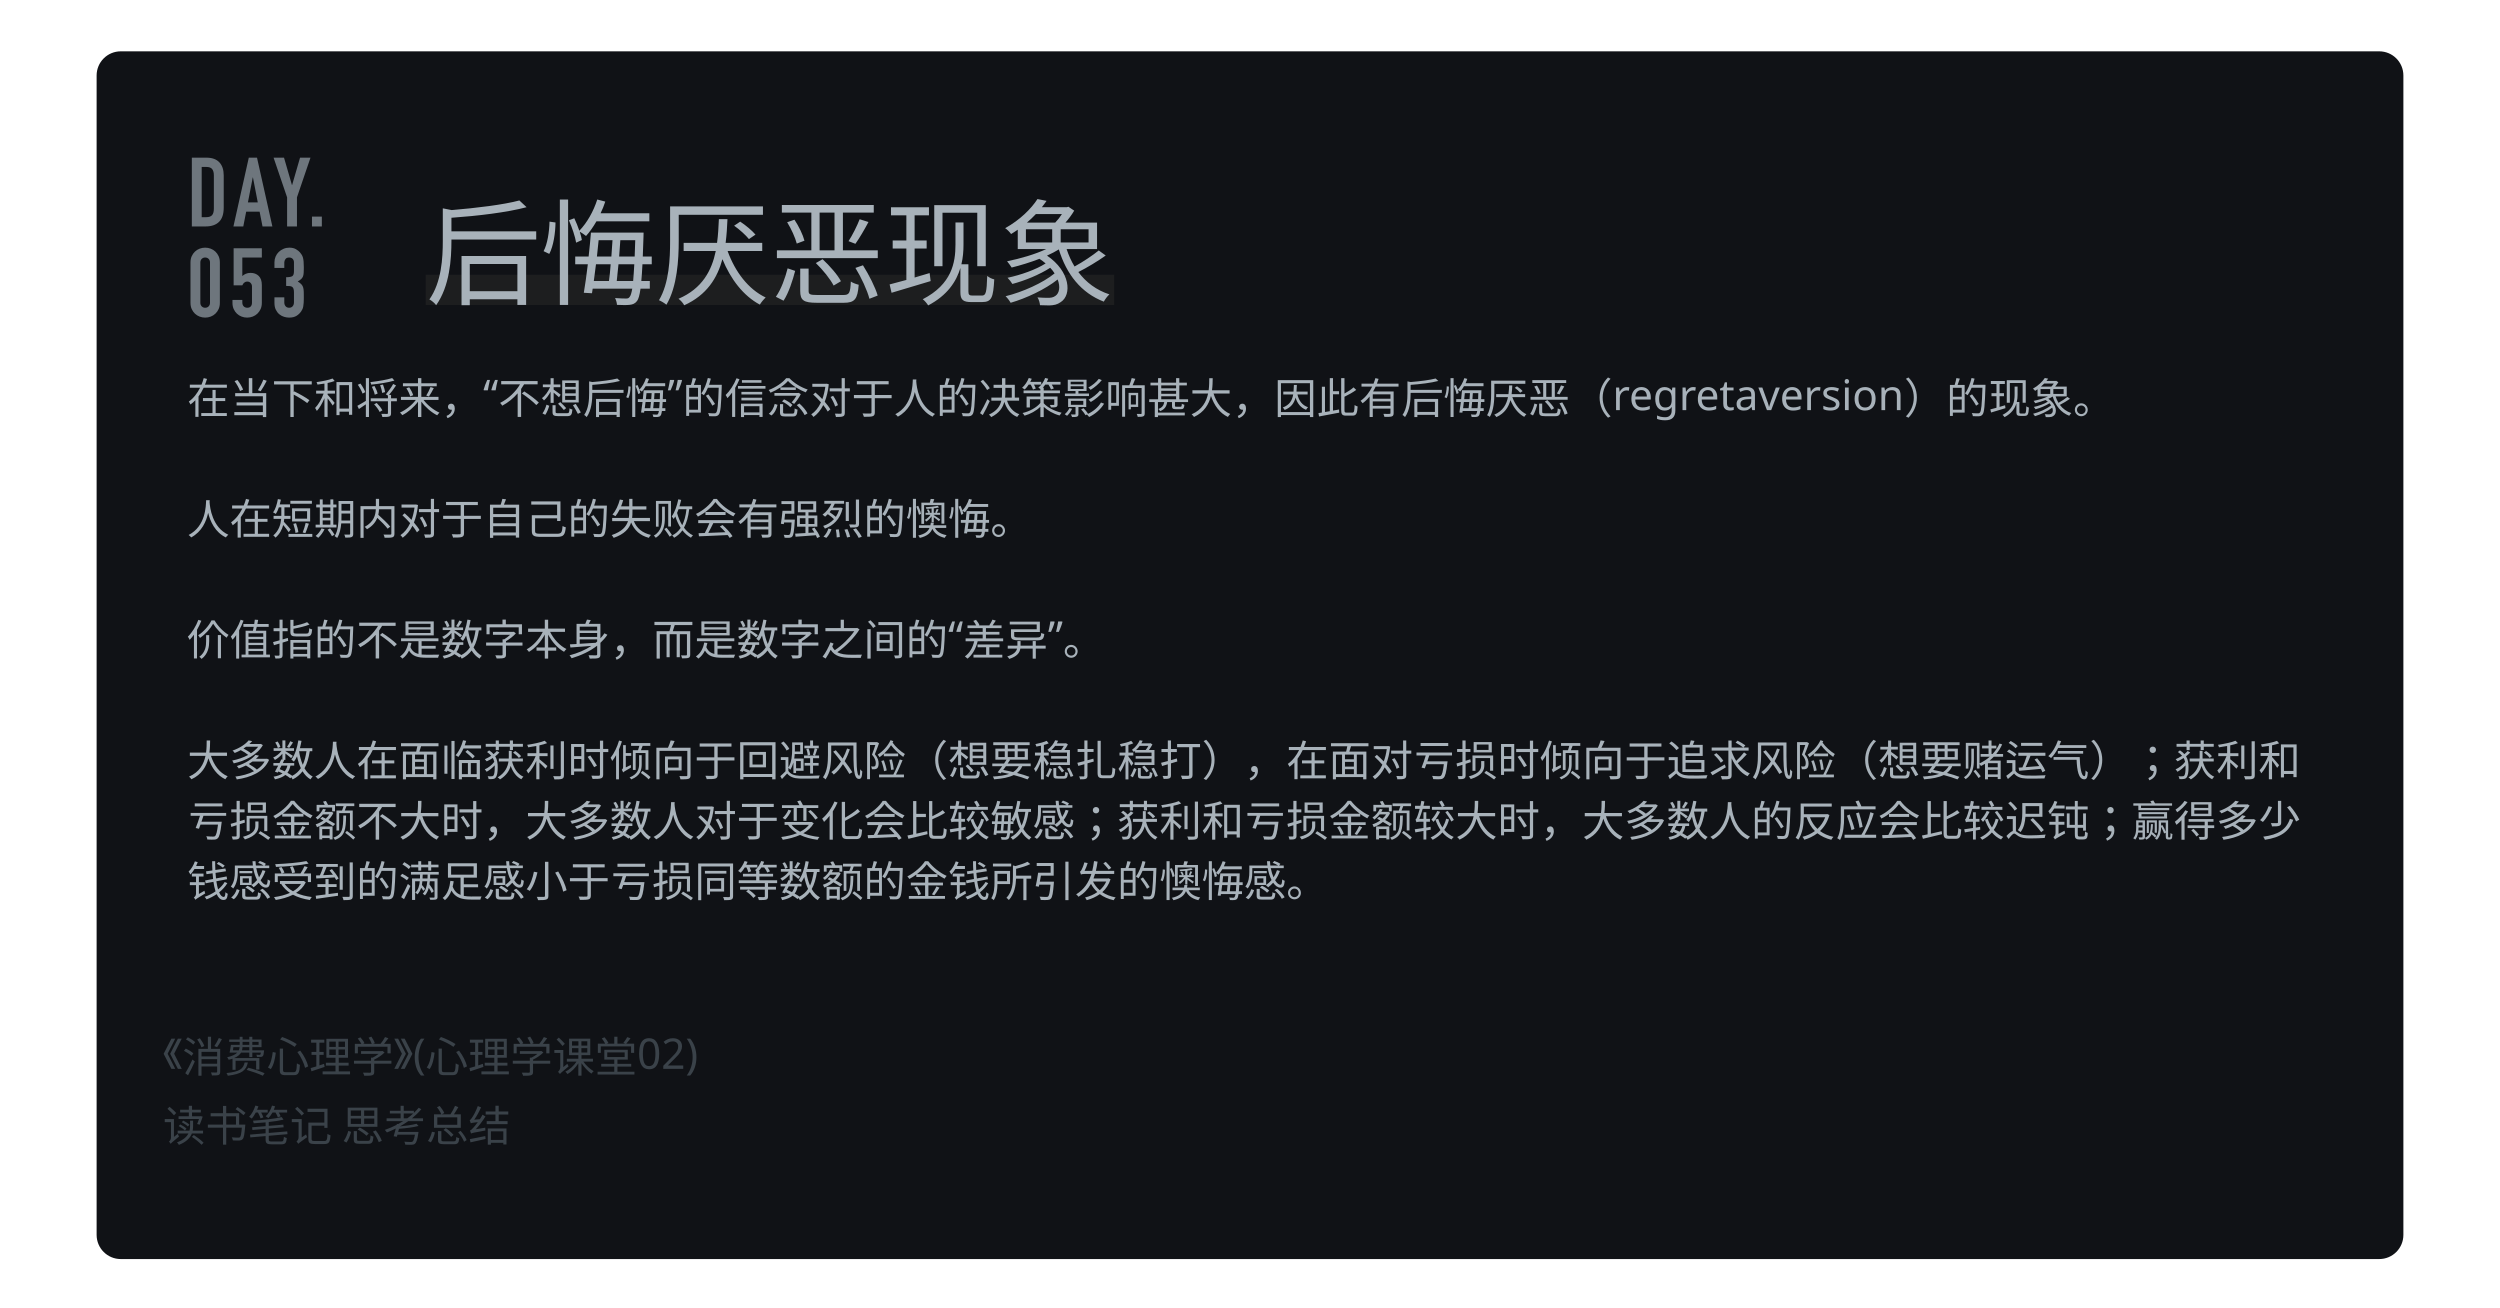
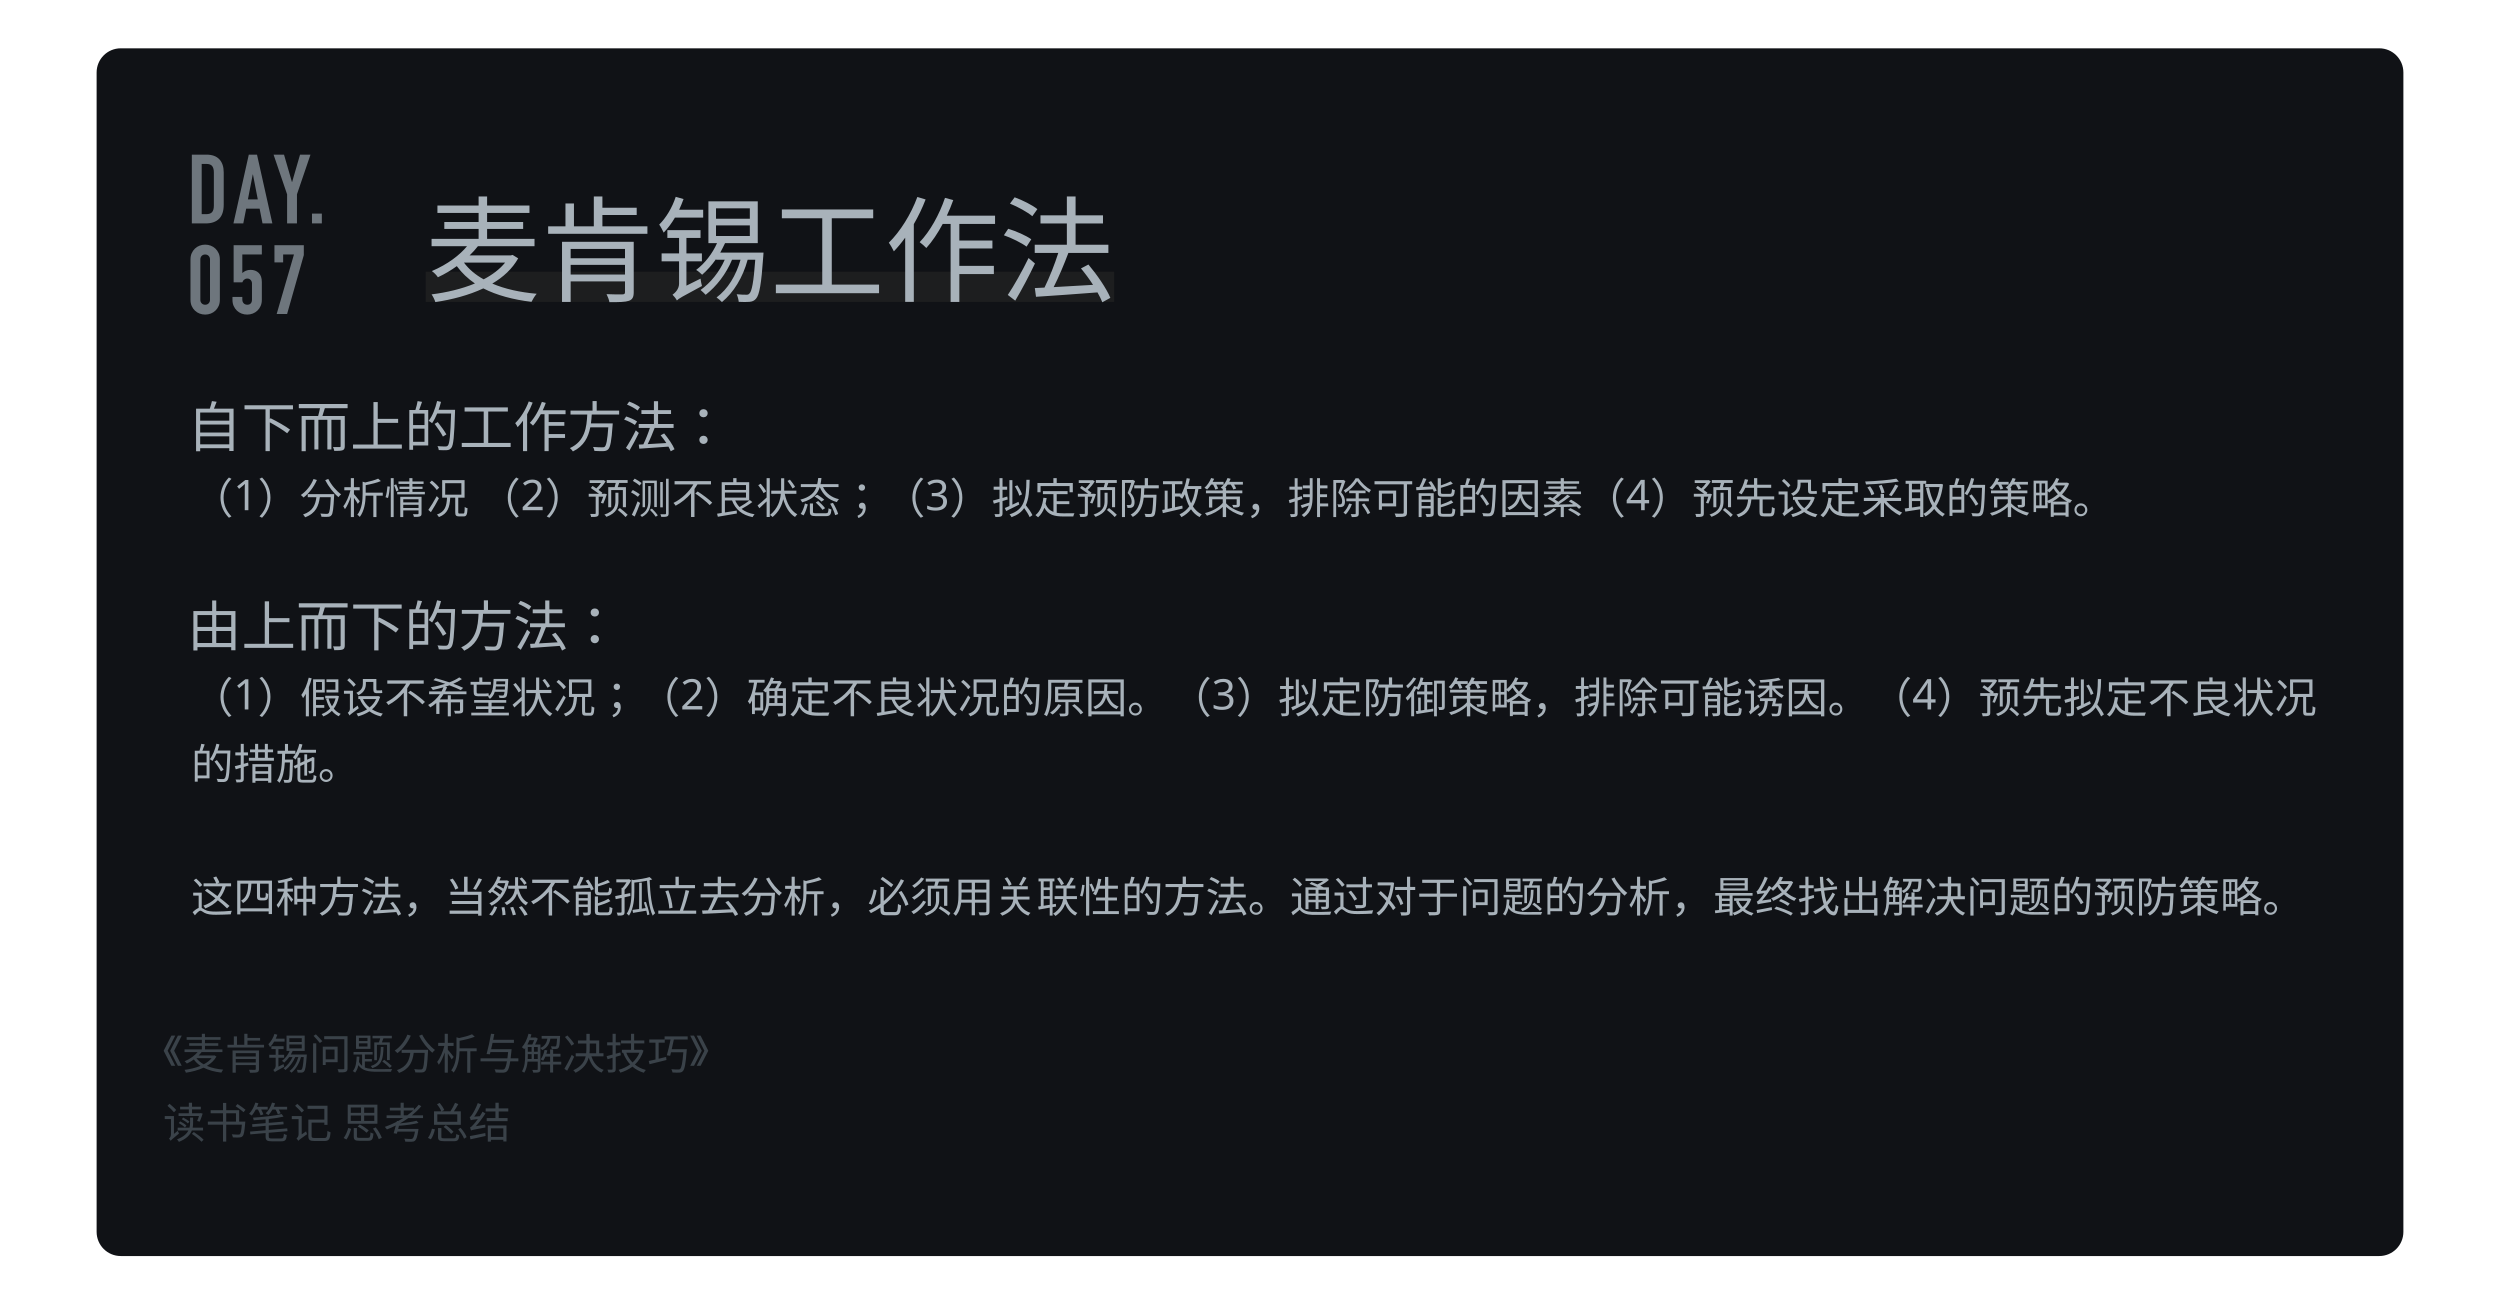
- <svg xmlns="http://www.w3.org/2000/svg" width="828px" height="433px" viewBox="0 0 828 433" version="1.1">
-   <g id="53" stroke="none" stroke-width="1" fill="none" fill-rule="evenodd" transform="translate(0, 1)">
+ <svg xmlns="http://www.w3.org/2000/svg" width="828px" height="432px" viewBox="0 0 828 432" version="1.1">
+   <g id="57" stroke="none" stroke-width="1" fill="none" fill-rule="evenodd">
    <g id="编组" transform="translate(32, 16)">
      <rect id="矩形" fill="#101216" x="0" y="0" width="764" height="400" rx="8" />
-       <path d="M31.536,58 L31.536,35.216 L36.368,35.216 C38.245,35.216 39.669,35.728 40.64,36.752 C41.611,37.776 42.096,39.227 42.096,41.104 L42.096,51.76 C42.096,53.893 41.579,55.467 40.544,56.48 C39.509,57.493 38.021,58 36.08,58 L31.536,58 Z M34.8,38.288 L34.8,54.928 L36.304,54.928 C37.221,54.928 37.872,54.699 38.256,54.24 C38.64,53.781 38.832,53.061 38.832,52.08 L38.832,41.104 C38.832,40.208 38.651,39.515 38.288,39.024 C37.925,38.533 37.264,38.288 36.304,38.288 L34.8,38.288 Z M53.376,50.032 L51.776,41.776 L51.712,41.776 L50.112,50.032 L53.376,50.032 Z M45.312,58 L50.4,35.216 L53.12,35.216 L58.208,58 L54.944,58 L53.984,53.104 L49.536,53.104 L48.576,58 L45.312,58 Z M63.088,58 L63.088,48.368 L58.608,35.216 L62.064,35.216 L64.688,44.272 L64.752,44.272 L67.376,35.216 L70.832,35.216 L66.352,48.368 L66.352,58 L63.088,58 Z M71.328,58 L71.328,54.736 L74.592,54.736 L74.592,58 L71.328,58 Z M31.088,69.92 C31.088,69.152 31.221,68.469 31.488,67.872 C31.755,67.275 32.112,66.763 32.56,66.336 C33.008,65.909 33.525,65.584 34.112,65.36 C34.699,65.136 35.312,65.024 35.952,65.024 C36.592,65.024 37.205,65.136 37.792,65.36 C38.379,65.584 38.896,65.909 39.344,66.336 C39.792,66.763 40.149,67.275 40.416,67.872 C40.683,68.469 40.816,69.152 40.816,69.92 L40.816,83.296 C40.816,84.064 40.683,84.747 40.416,85.344 C40.149,85.941 39.792,86.453 39.344,86.88 C38.896,87.307 38.379,87.632 37.792,87.856 C37.205,88.08 36.592,88.192 35.952,88.192 C35.312,88.192 34.699,88.08 34.112,87.856 C33.525,87.632 33.008,87.307 32.56,86.88 C32.112,86.453 31.755,85.941 31.488,85.344 C31.221,84.747 31.088,84.064 31.088,83.296 L31.088,69.92 Z M34.352,83.296 C34.352,83.765 34.501,84.155 34.8,84.464 C35.099,84.773 35.483,84.928 35.952,84.928 C36.421,84.928 36.805,84.773 37.104,84.464 C37.403,84.155 37.552,83.765 37.552,83.296 L37.552,69.92 C37.552,69.451 37.403,69.061 37.104,68.752 C36.805,68.443 36.421,68.288 35.952,68.288 C35.483,68.288 35.099,68.443 34.8,68.752 C34.501,69.061 34.352,69.451 34.352,69.92 L34.352,83.296 Z M54.72,65.216 L54.72,68.288 L48.256,68.288 L48.256,74.432 C48.555,74.133 48.939,73.883 49.408,73.68 C49.877,73.477 50.4,73.376 50.976,73.376 C52.085,73.376 52.987,73.712 53.68,74.384 C54.373,75.056 54.72,76.064 54.72,77.408 L54.72,83.296 C54.72,84.064 54.587,84.747 54.32,85.344 C54.053,85.941 53.696,86.453 53.248,86.88 C52.8,87.307 52.283,87.632 51.696,87.856 C51.109,88.08 50.496,88.192 49.856,88.192 C49.216,88.192 48.603,88.08 48.016,87.856 C47.429,87.632 46.912,87.307 46.464,86.88 C46.016,86.453 45.659,85.941 45.392,85.344 C45.125,84.747 44.992,84.064 44.992,83.296 L44.992,82.336 L48.256,82.336 L48.256,83.168 C48.256,83.723 48.411,84.155 48.72,84.464 C49.029,84.773 49.429,84.928 49.92,84.928 C50.411,84.928 50.789,84.779 51.056,84.48 C51.323,84.181 51.456,83.765 51.456,83.232 L51.456,77.888 C51.456,77.44 51.312,77.056 51.024,76.736 C50.736,76.416 50.368,76.256 49.92,76.256 C49.643,76.256 49.408,76.304 49.216,76.4 C49.024,76.496 48.864,76.608 48.736,76.736 C48.608,76.864 48.512,77.003 48.448,77.152 L48.256,77.504 L48.256,77.504 L45.376,77.504 L45.376,65.216 L54.72,65.216 Z M62.768,74.816 C63.749,74.816 64.427,74.699 64.8,74.464 C65.173,74.229 65.36,73.685 65.36,72.832 L65.36,69.888 C65.36,69.419 65.216,69.035 64.928,68.736 C64.64,68.437 64.251,68.288 63.76,68.288 C63.184,68.288 62.773,68.469 62.528,68.832 C62.283,69.195 62.16,69.547 62.16,69.888 L62.16,71.744 L58.896,71.744 L58.896,69.856 C58.896,69.195 59.024,68.565 59.28,67.968 C59.536,67.371 59.888,66.859 60.336,66.432 C60.784,66.005 61.307,65.664 61.904,65.408 C62.501,65.152 63.141,65.024 63.824,65.024 C64.72,65.024 65.461,65.2 66.048,65.552 C66.635,65.904 67.077,66.261 67.376,66.624 C67.589,66.88 67.776,67.136 67.936,67.392 C68.096,67.648 68.229,67.957 68.336,68.32 C68.528,69.024 68.624,70.069 68.624,71.456 L68.62,72.096 C68.614,72.599 68.599,73.026 68.576,73.376 C68.544,73.867 68.464,74.272 68.336,74.592 C68.187,74.933 67.979,75.221 67.712,75.456 C67.445,75.691 67.077,75.947 66.608,76.224 C67.12,76.544 67.509,76.843 67.776,77.12 C68.043,77.397 68.24,77.717 68.368,78.08 C68.496,78.464 68.571,78.917 68.592,79.44 L68.608,79.923 C68.619,80.355 68.624,80.861 68.624,81.44 L68.62,82.049 C68.614,82.53 68.599,82.946 68.576,83.296 C68.544,83.787 68.496,84.192 68.432,84.512 C68.368,84.853 68.283,85.141 68.176,85.376 C68.069,85.611 67.931,85.856 67.76,86.112 C67.355,86.709 66.837,87.205 66.208,87.6 C65.579,87.995 64.752,88.192 63.728,88.192 C63.216,88.192 62.672,88.107 62.096,87.936 C61.52,87.765 60.997,87.488 60.528,87.104 C60.059,86.72 59.669,86.219 59.36,85.6 C59.051,84.981 58.896,84.224 58.896,83.328 L58.896,81.472 L62.16,81.472 L62.16,83.168 C62.16,83.68 62.304,84.101 62.592,84.432 C62.88,84.763 63.269,84.928 63.76,84.928 C64.251,84.928 64.64,84.763 64.928,84.432 C65.216,84.101 65.36,83.659 65.36,83.104 L65.36,79.84 C65.36,78.944 65.189,78.357 64.848,78.08 C64.656,77.909 64.395,77.803 64.064,77.76 C63.733,77.717 63.301,77.696 62.768,77.696 L62.768,74.816 Z" id="DAY.053" fill="#6E767D" fill-rule="nonzero" />
+       <path d="M31.536,58 L31.536,35.216 L36.368,35.216 C38.245,35.216 39.669,35.728 40.64,36.752 C41.611,37.776 42.096,39.227 42.096,41.104 L42.096,51.76 C42.096,53.893 41.579,55.467 40.544,56.48 C39.509,57.493 38.021,58 36.08,58 L31.536,58 Z M34.8,38.288 L34.8,54.928 L36.304,54.928 C37.221,54.928 37.872,54.699 38.256,54.24 C38.64,53.781 38.832,53.061 38.832,52.08 L38.832,41.104 C38.832,40.208 38.651,39.515 38.288,39.024 C37.925,38.533 37.264,38.288 36.304,38.288 L34.8,38.288 Z M53.376,50.032 L51.776,41.776 L51.712,41.776 L50.112,50.032 L53.376,50.032 Z M45.312,58 L50.4,35.216 L53.12,35.216 L58.208,58 L54.944,58 L53.984,53.104 L49.536,53.104 L48.576,58 L45.312,58 Z M63.088,58 L63.088,48.368 L58.608,35.216 L62.064,35.216 L64.688,44.272 L64.752,44.272 L67.376,35.216 L70.832,35.216 L66.352,48.368 L66.352,58 L63.088,58 Z M71.328,58 L71.328,54.736 L74.592,54.736 L74.592,58 L71.328,58 Z M31.088,69.92 C31.088,69.152 31.221,68.469 31.488,67.872 C31.755,67.275 32.112,66.763 32.56,66.336 C33.008,65.909 33.525,65.584 34.112,65.36 C34.699,65.136 35.312,65.024 35.952,65.024 C36.592,65.024 37.205,65.136 37.792,65.36 C38.379,65.584 38.896,65.909 39.344,66.336 C39.792,66.763 40.149,67.275 40.416,67.872 C40.683,68.469 40.816,69.152 40.816,69.92 L40.816,83.296 C40.816,84.064 40.683,84.747 40.416,85.344 C40.149,85.941 39.792,86.453 39.344,86.88 C38.896,87.307 38.379,87.632 37.792,87.856 C37.205,88.08 36.592,88.192 35.952,88.192 C35.312,88.192 34.699,88.08 34.112,87.856 C33.525,87.632 33.008,87.307 32.56,86.88 C32.112,86.453 31.755,85.941 31.488,85.344 C31.221,84.747 31.088,84.064 31.088,83.296 L31.088,69.92 Z M34.352,83.296 C34.352,83.765 34.501,84.155 34.8,84.464 C35.099,84.773 35.483,84.928 35.952,84.928 C36.421,84.928 36.805,84.773 37.104,84.464 C37.403,84.155 37.552,83.765 37.552,83.296 L37.552,69.92 C37.552,69.451 37.403,69.061 37.104,68.752 C36.805,68.443 36.421,68.288 35.952,68.288 C35.483,68.288 35.099,68.443 34.8,68.752 C34.501,69.061 34.352,69.451 34.352,69.92 L34.352,83.296 Z M54.72,65.216 L54.72,68.288 L48.256,68.288 L48.256,74.432 C48.555,74.133 48.939,73.883 49.408,73.68 C49.877,73.477 50.4,73.376 50.976,73.376 C52.085,73.376 52.987,73.712 53.68,74.384 C54.373,75.056 54.72,76.064 54.72,77.408 L54.72,83.296 C54.72,84.064 54.587,84.747 54.32,85.344 C54.053,85.941 53.696,86.453 53.248,86.88 C52.8,87.307 52.283,87.632 51.696,87.856 C51.109,88.08 50.496,88.192 49.856,88.192 C49.216,88.192 48.603,88.08 48.016,87.856 C47.429,87.632 46.912,87.307 46.464,86.88 C46.016,86.453 45.659,85.941 45.392,85.344 C45.125,84.747 44.992,84.064 44.992,83.296 L44.992,82.336 L48.256,82.336 L48.256,83.168 C48.256,83.723 48.411,84.155 48.72,84.464 C49.029,84.773 49.429,84.928 49.92,84.928 C50.411,84.928 50.789,84.779 51.056,84.48 C51.323,84.181 51.456,83.765 51.456,83.232 L51.456,77.888 C51.456,77.44 51.312,77.056 51.024,76.736 C50.736,76.416 50.368,76.256 49.92,76.256 C49.643,76.256 49.408,76.304 49.216,76.4 C49.024,76.496 48.864,76.608 48.736,76.736 C48.608,76.864 48.512,77.003 48.448,77.152 L48.256,77.504 L48.256,77.504 L45.376,77.504 L45.376,65.216 L54.72,65.216 Z M59.632,88 L65.36,68.288 L61.776,68.288 L61.776,70.912 L58.896,70.912 L58.896,65.216 L68.624,65.216 L68.624,68.48 L63.088,88 L59.632,88 Z" id="DAY.057" fill="#6E767D" fill-rule="nonzero" />
    </g>
    <rect id="矩形" fill="#1D1E1F" x="141" y="90" width="228" height="10" />
-     <text id="后悔厌恶现象" font-family="PingFangSC-Semibold, PingFang SC" font-size="38" font-weight="500" line-spacing="38" fill="#A8B2BA">
-       <tspan x="141" y="97">后悔厌恶现象</tspan>
+     <text id="麦肯锡工作法" font-family="PingFangSC-Semibold, PingFang SC" font-size="38" font-weight="500" line-spacing="38" fill="#A8B2BA">
+       <tspan x="141" y="97">麦肯锡工作法</tspan>
    </text>
-     <text id="在当下和将来，“不想后悔”的信念对于人的" font-family="PingFangSC-Regular, PingFang SC" font-size="14" font-weight="normal" line-spacing="20" fill="#A8B2BA">
-       <tspan x="62" y="136">在当下和将来，“不想后悔”的信念对于人的决策影响甚大，因此有后悔厌恶（regretaversion）的现象。</tspan>
-       <tspan x="62" y="156" />
-       <tspan x="62" y="176">人在短期内对于自己的失败会有强烈的懊悔。</tspan>
-       <tspan x="62" y="196" />
-       <tspan x="62" y="216">价值指的不是数字本身，而是数字之间的“差异”。</tspan>
-       <tspan x="62" y="236" />
-       <tspan x="62" y="256">大多数人在面临获利时倾向于回避风险（想要稳扎稳打），在面对亏损时倾向于追求风险（想要赌运气）；获利和</tspan>
-       <tspan x="62" y="276">亏损金额不大时，大多数人对于变化会比较敏感；获利和亏损金额较大时，大多数人的反应会比较迟钝；赢得多少</tspan>
-       <tspan x="62" y="296">钱感受到的满足感小于亏损同等数额的金钱所引发的懊悔感。</tspan>
+     <text id="自下而上的工作方法：-（1）分析情况-（" font-family="PingFangSC-Medium, PingFang SC" font-size="18" font-weight="400" line-spacing="22" fill="#A8B2BA">
+       <tspan x="62" y="148">自下而上的工作方法：</tspan>
+       <tspan x="243.296" y="148.136" font-family="PingFangSC-Regular, PingFang SC" font-size="14" font-weight="normal" />
+       <tspan x="63.296" y="170.136" font-family="PingFangSC-Regular, PingFang SC" font-size="14" font-weight="normal">（1）分析情况 （2）预测不良状态；（3）拟定预防政策，排除可能的因素（4）预先设定采取的策略。</tspan>
+       <tspan x="63.296" y="192.136" font-family="PingFangSC-Regular, PingFang SC" font-size="14" font-weight="normal" />
+       <tspan x="62" y="214">由上而下的方法：</tspan>
+       <tspan x="207.296" y="214.136" font-family="PingFangSC-Regular, PingFang SC" font-size="14" font-weight="normal" />
+       <tspan x="63.296" y="236.136" font-family="PingFangSC-Regular, PingFang SC" font-size="14" font-weight="normal">（1）假设不希望状况；（2）确定不良状况的原因。（3）拟定防御策略，排除可能诱因。（4）预先拟定不良状况</tspan>
+       <tspan x="63.296" y="258.136" font-family="PingFangSC-Regular, PingFang SC" font-size="14" font-weight="normal">的措施。</tspan>
+       <tspan x="63.296" y="280.136" font-family="PingFangSC-Regular, PingFang SC" font-size="14" font-weight="normal" />
+       <tspan x="63.296" y="302.136" font-family="PingFangSC-Regular, PingFang SC" font-size="14" font-weight="normal">这四种方法，当然不能孤立去分析，必须用关联性的方法。通过对于问题的分析，最终找出解决问题的预防策略。</tspan>
    </text>
-     <text id="《消费心理学》(心理学课堂02)-读书笔" font-family="PingFangSC-Regular, PingFang SC" font-size="14" font-weight="normal" line-spacing="24" fill="#3A4249">
-       <tspan x="54" y="353">《消费心理学》(心理学课堂02)</tspan>
+     <text id="《麦肯锡问题分析与解决技巧》-读书笔记" font-family="PingFangSC-Regular, PingFang SC" font-size="14" font-weight="normal" line-spacing="24" fill="#3A4249">
+       <tspan x="54" y="353">《麦肯锡问题分析与解决技巧》</tspan>
      <tspan x="54" y="377">  读书笔记 思考总结</tspan>
    </text>
  </g>
</svg>
